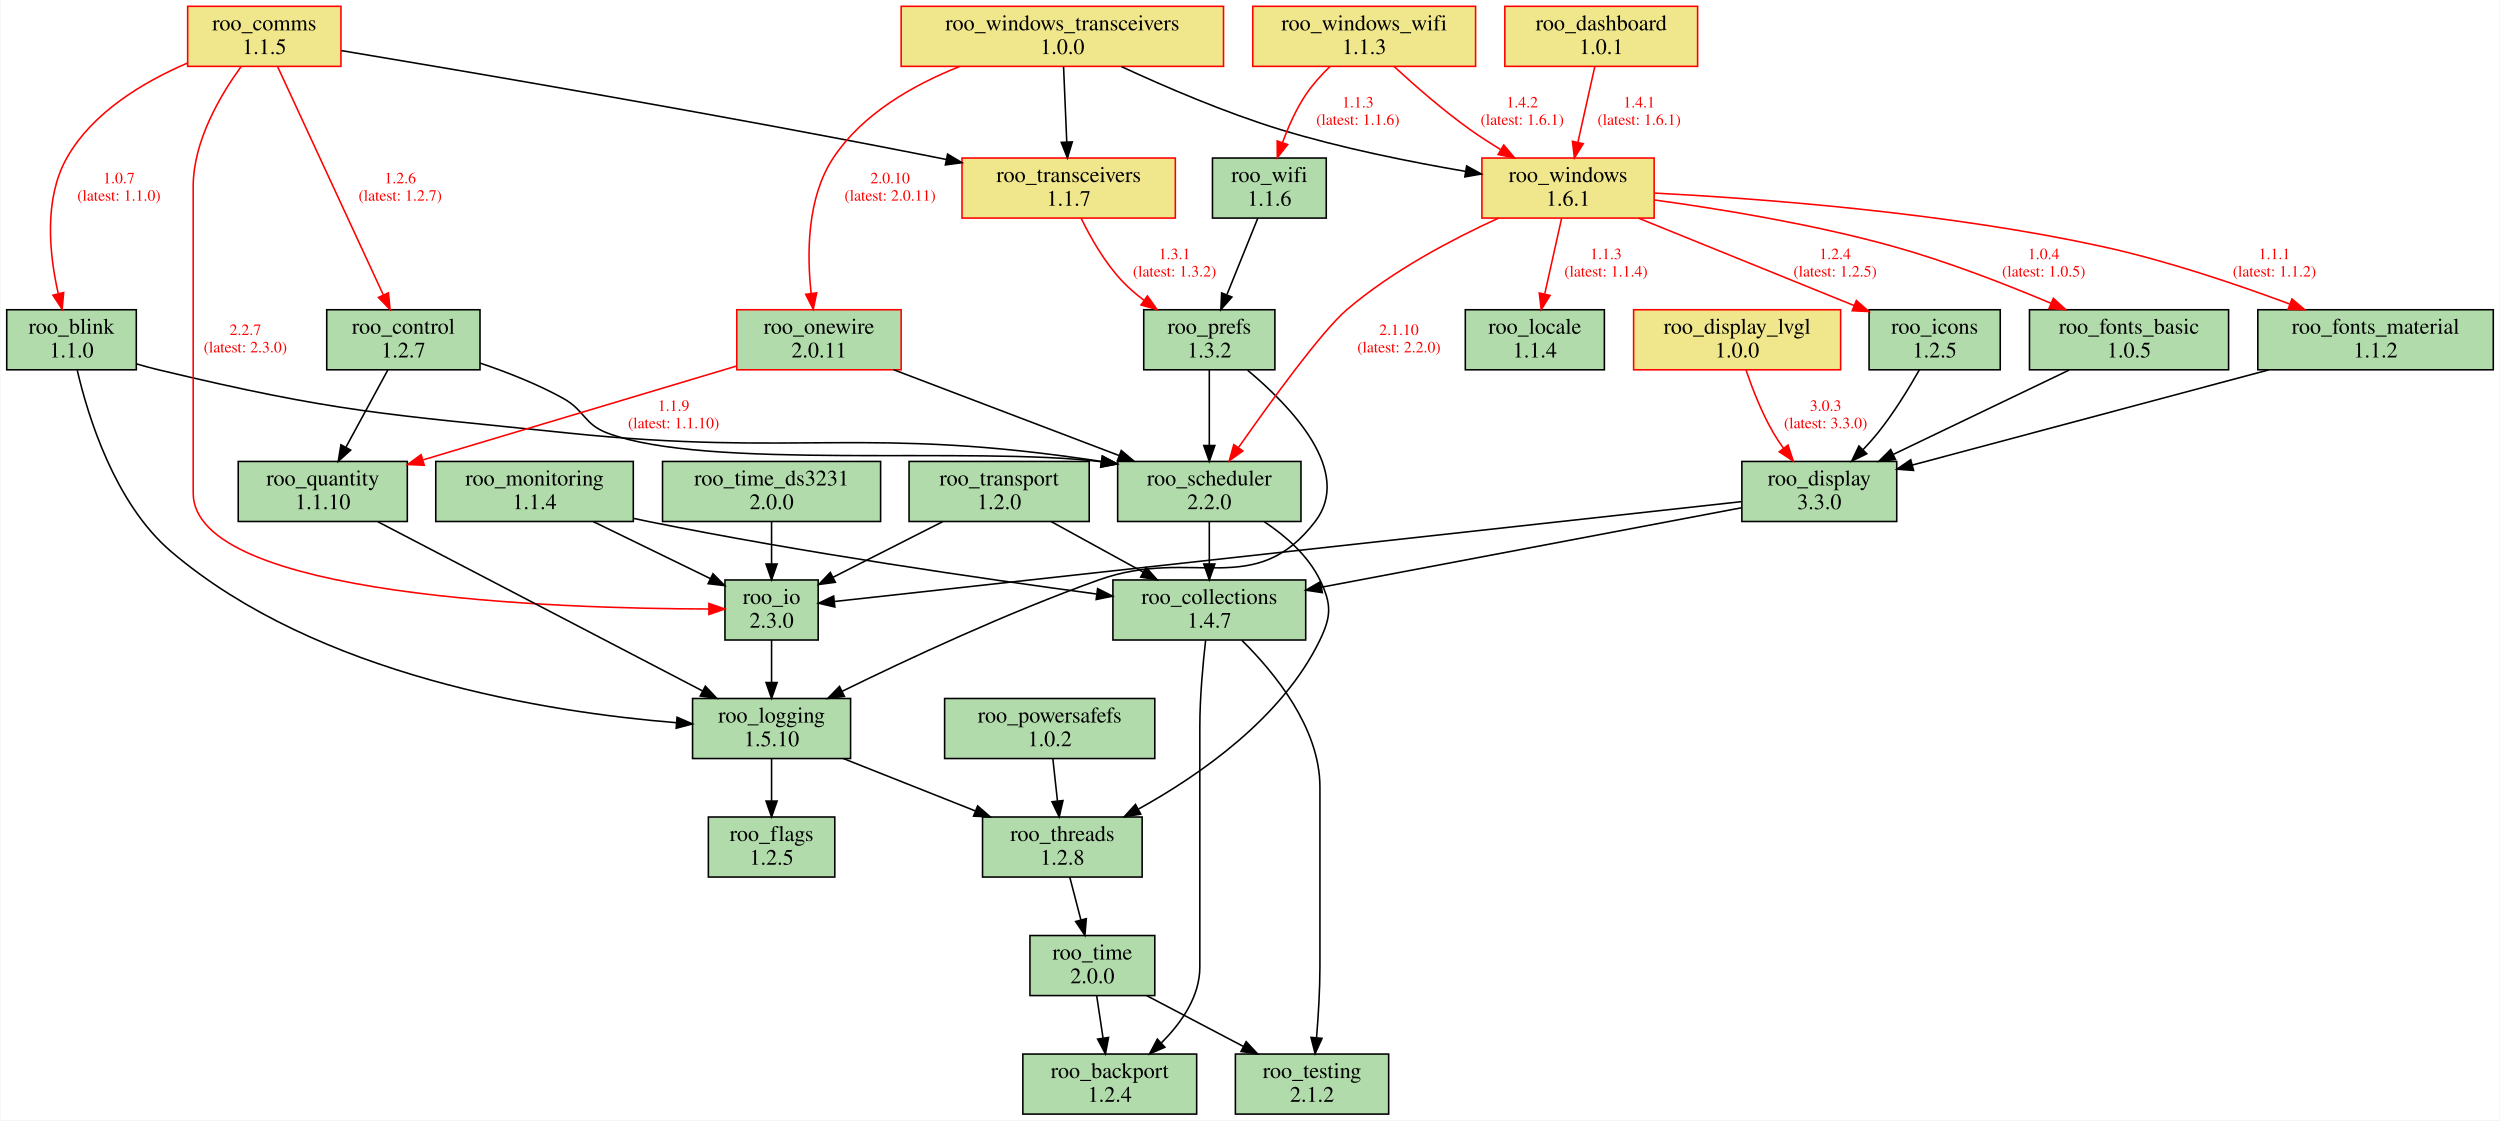
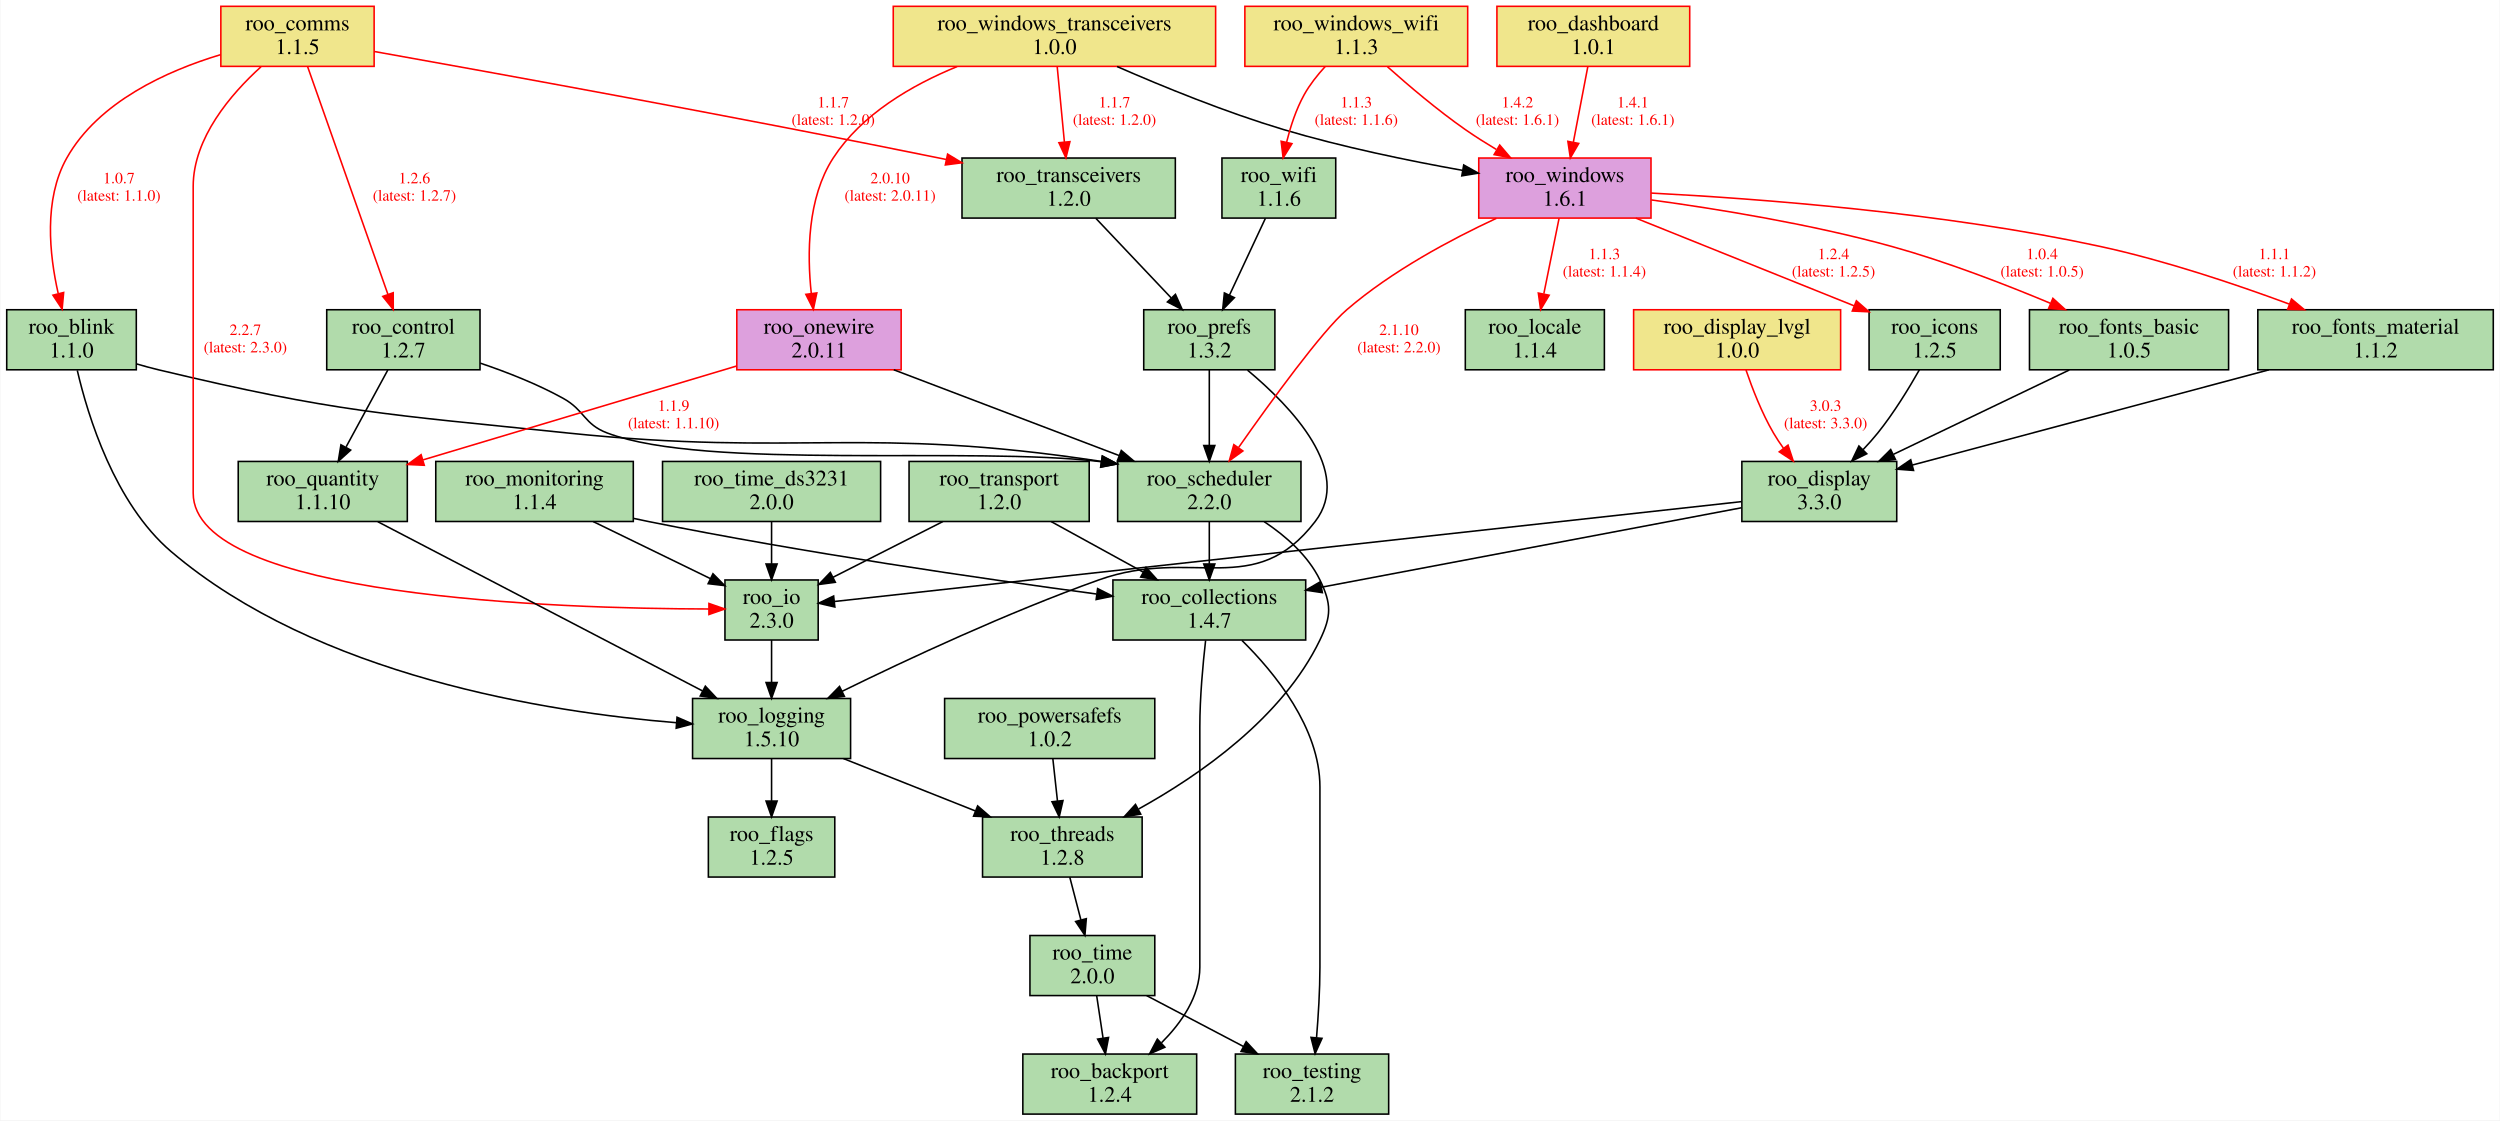
<svg xmlns="http://www.w3.org/2000/svg" width="1582pt" height="709pt" viewBox="0.00 0.00 1581.50 709.00">
  <g id="graph0" class="graph" transform="scale(1 1) rotate(0) translate(4 705)">
    <polygon fill="white" stroke="transparent" points="-4,4 -4,-705 1577.5,-705 1577.5,4 -4,4" />
    <g id="node1" class="node">
      <polygon fill="#b1dbab" stroke="black" points="753,-38 643,-38 643,0 753,0 753,-38" />
      <text text-anchor="middle" x="698" y="-22.8" font-family="Times,serif" font-size="14.00">roo_backport</text>
      <text text-anchor="middle" x="698" y="-7.8" font-family="Times,serif" font-size="14.00">1.2.4</text>
    </g>
    <g id="node2" class="node">
      <polygon fill="#b1dbab" stroke="black" points="82,-509 0,-509 0,-471 82,-471 82,-509" />
      <text text-anchor="middle" x="41" y="-493.8" font-family="Times,serif" font-size="14.00">roo_blink</text>
      <text text-anchor="middle" x="41" y="-478.8" font-family="Times,serif" font-size="14.00">1.1.0</text>
    </g>
    <g id="node15" class="node">
      <polygon fill="#b1dbab" stroke="black" points="534,-263 434,-263 434,-225 534,-225 534,-263" />
      <text text-anchor="middle" x="484" y="-247.8" font-family="Times,serif" font-size="14.00">roo_logging</text>
      <text text-anchor="middle" x="484" y="-232.8" font-family="Times,serif" font-size="14.00">1.5.10</text>
    </g>
    <g id="edge1" class="edge">
      <path fill="none" stroke="black" d="M44.66,-470.6C51.34,-441.87 68.24,-386.51 104,-356 196.39,-277.18 342.27,-254.29 423.79,-247.67" />
      <polygon fill="black" stroke="black" points="424.18,-251.15 433.88,-246.9 423.65,-244.17 424.18,-251.15" />
    </g>
    <g id="node21" class="node">
      <polygon fill="#b1dbab" stroke="black" points="819,-413 703,-413 703,-375 819,-375 819,-413" />
      <text text-anchor="middle" x="761" y="-397.8" font-family="Times,serif" font-size="14.00">roo_scheduler</text>
      <text text-anchor="middle" x="761" y="-382.8" font-family="Times,serif" font-size="14.00">2.2.0</text>
    </g>
    <g id="edge2" class="edge">
      <path fill="none" stroke="black" d="M82.24,-474.7C86.85,-473.34 91.51,-472.08 96,-471 209.28,-443.91 239.14,-442.99 355,-431 501.85,-415.8 543.23,-435.81 692.69,-413" />
      <polygon fill="black" stroke="black" points="693.35,-416.44 702.69,-411.44 692.27,-409.52 693.35,-416.44" />
    </g>
    <g id="node3" class="node">
      <polygon fill="#b1dbab" stroke="black" points="822,-338 700,-338 700,-300 822,-300 822,-338" />
      <text text-anchor="middle" x="761" y="-322.8" font-family="Times,serif" font-size="14.00">roo_collections</text>
      <text text-anchor="middle" x="761" y="-307.8" font-family="Times,serif" font-size="14.00">1.4.7</text>
    </g>
    <g id="edge4" class="edge">
      <path fill="none" stroke="black" d="M758.66,-299.73C756.98,-284.99 755,-263.69 755,-245 755,-245 755,-245 755,-93 755,-74.45 743.43,-57.8 730.71,-45.09" />
      <polygon fill="black" stroke="black" points="732.88,-42.33 723.17,-38.09 728.11,-47.46 732.88,-42.33" />
    </g>
    <g id="node22" class="node">
      <polygon fill="#b1dbab" stroke="black" points="874.5,-38 777.5,-38 777.5,0 874.5,0 874.5,-38" />
      <text text-anchor="middle" x="826" y="-22.8" font-family="Times,serif" font-size="14.00">roo_testing</text>
      <text text-anchor="middle" x="826" y="-7.8" font-family="Times,serif" font-size="14.00">2.1.2</text>
    </g>
    <g id="edge3" class="edge">
      <path fill="none" stroke="black" d="M781.62,-299.77C802.27,-279.41 831,-244.36 831,-207 831,-207 831,-207 831,-93 831,-78.27 829.97,-61.9 828.85,-48.4" />
      <polygon fill="black" stroke="black" points="832.32,-47.93 827.95,-38.28 825.35,-48.55 832.32,-47.93" />
    </g>
    <g id="node4" class="node">
-       <polygon fill="khaki" stroke="red" points="211.5,-701 114.5,-701 114.5,-663 211.5,-663 211.5,-701" />
-       <text text-anchor="middle" x="163" y="-685.8" font-family="Times,serif" font-size="14.00">roo_comms</text>
-       <text text-anchor="middle" x="163" y="-670.8" font-family="Times,serif" font-size="14.00">1.1.5</text>
+       <polygon fill="khaki" stroke="red" points="232.5,-701 135.5,-701 135.5,-663 232.5,-663 232.5,-701" />
+       <text text-anchor="middle" x="184" y="-685.8" font-family="Times,serif" font-size="14.00">roo_comms</text>
+       <text text-anchor="middle" x="184" y="-670.8" font-family="Times,serif" font-size="14.00">1.1.5</text>
    </g>
    <g id="edge5" class="edge">
-       <path fill="none" stroke="red" d="M114.36,-665.08C86.66,-653.22 54.31,-634 38,-605 23.29,-578.84 27.05,-543.7 32.57,-519.38" />
-       <polygon fill="red" stroke="red" points="36.04,-519.9 35.08,-509.35 29.25,-518.2 36.04,-519.9" />
+       <path fill="none" stroke="red" d="M135.5,-670.46C101.26,-660.15 58.05,-640.6 38,-605 23.27,-578.85 27.04,-543.71 32.56,-519.38" />
+       <polygon fill="red" stroke="red" points="36.03,-519.91 35.07,-509.36 29.24,-518.21 36.03,-519.91" />
      <text text-anchor="middle" x="71" y="-589" font-family="Times,serif" font-size="10.00" fill="red">1.0.7</text>
      <text text-anchor="middle" x="71" y="-578" font-family="Times,serif" font-size="10.00" fill="red">(latest: 1.1.0)</text>
    </g>
    <g id="node5" class="node">
      <polygon fill="#b1dbab" stroke="black" points="299.5,-509 202.5,-509 202.5,-471 299.5,-471 299.5,-509" />
      <text text-anchor="middle" x="251" y="-493.8" font-family="Times,serif" font-size="14.00">roo_control</text>
      <text text-anchor="middle" x="251" y="-478.8" font-family="Times,serif" font-size="14.00">1.2.7</text>
    </g>
    <g id="edge6" class="edge">
-       <path fill="none" stroke="red" d="M171.44,-662.78C186.94,-629.3 220.05,-557.82 238.29,-518.44" />
-       <polygon fill="red" stroke="red" points="241.56,-519.71 242.59,-509.16 235.21,-516.77 241.56,-519.71" />
-       <text text-anchor="middle" x="249" y="-589" font-family="Times,serif" font-size="10.00" fill="red">1.2.6</text>
-       <text text-anchor="middle" x="249" y="-578" font-family="Times,serif" font-size="10.00" fill="red">(latest: 1.2.7)</text>
+       <path fill="none" stroke="red" d="M190.42,-662.78C202.21,-629.37 227.33,-558.13 241.24,-518.69" />
+       <polygon fill="red" stroke="red" points="244.57,-519.76 244.6,-509.16 237.97,-517.43 244.57,-519.76" />
+       <text text-anchor="middle" x="258" y="-589" font-family="Times,serif" font-size="10.00" fill="red">1.2.6</text>
+       <text text-anchor="middle" x="258" y="-578" font-family="Times,serif" font-size="10.00" fill="red">(latest: 1.2.7)</text>
    </g>
    <g id="node13" class="node">
      <polygon fill="#b1dbab" stroke="black" points="513.5,-338 454.5,-338 454.5,-300 513.5,-300 513.5,-338" />
      <text text-anchor="middle" x="484" y="-322.8" font-family="Times,serif" font-size="14.00">roo_io</text>
      <text text-anchor="middle" x="484" y="-307.8" font-family="Times,serif" font-size="14.00">2.3.0</text>
    </g>
    <g id="edge7" class="edge">
-       <path fill="none" stroke="red" d="M148.27,-662.79C135.14,-644.69 118,-615.59 118,-587 118,-587 118,-587 118,-393 118,-327.03 349.54,-319.82 444.3,-319.63" />
+       <path fill="none" stroke="red" d="M160.92,-662.75C141.88,-645.49 118,-617.71 118,-587 118,-587 118,-587 118,-393 118,-327.03 349.54,-319.82 444.3,-319.63" />
      <polygon fill="red" stroke="red" points="444.36,-323.13 454.36,-319.64 444.36,-316.13 444.36,-323.13" />
      <text text-anchor="middle" x="151" y="-493" font-family="Times,serif" font-size="10.00" fill="red">2.2.7</text>
      <text text-anchor="middle" x="151" y="-482" font-family="Times,serif" font-size="10.00" fill="red">(latest: 2.3.0)</text>
    </g>
    <g id="node26" class="node">
-       <polygon fill="khaki" stroke="red" points="739.5,-605 604.5,-605 604.5,-567 739.5,-567 739.5,-605" />
+       <polygon fill="#b1dbab" stroke="black" points="739.5,-605 604.5,-605 604.5,-567 739.5,-567 739.5,-605" />
      <text text-anchor="middle" x="672" y="-589.8" font-family="Times,serif" font-size="14.00">roo_transceivers</text>
-       <text text-anchor="middle" x="672" y="-574.8" font-family="Times,serif" font-size="14.00">1.1.7</text>
+       <text text-anchor="middle" x="672" y="-574.8" font-family="Times,serif" font-size="14.00">1.2.0</text>
    </g>
    <g id="edge8" class="edge">
-       <path fill="none" stroke="black" d="M211.79,-672.97C291.22,-659.75 453.37,-632.14 590,-605 591.47,-604.71 592.96,-604.41 594.46,-604.11" />
-       <polygon fill="black" stroke="black" points="595.39,-607.49 604.48,-602.05 593.98,-600.63 595.39,-607.49" />
+       <path fill="none" stroke="red" d="M232.53,-672.42C308.78,-658.82 461.22,-631.18 590,-605 591.47,-604.7 592.96,-604.4 594.46,-604.09" />
+       <polygon fill="red" stroke="red" points="595.39,-607.47 604.47,-602 593.96,-600.62 595.39,-607.47" />
+       <text text-anchor="middle" x="523" y="-637" font-family="Times,serif" font-size="10.00" fill="red">1.1.7</text>
+       <text text-anchor="middle" x="523" y="-626" font-family="Times,serif" font-size="10.00" fill="red">(latest: 1.2.0)</text>
    </g>
    <g id="node20" class="node">
      <polygon fill="#b1dbab" stroke="black" points="253.5,-413 146.5,-413 146.5,-375 253.5,-375 253.5,-413" />
      <text text-anchor="middle" x="200" y="-397.8" font-family="Times,serif" font-size="14.00">roo_quantity</text>
      <text text-anchor="middle" x="200" y="-382.8" font-family="Times,serif" font-size="14.00">1.1.10</text>
    </g>
    <g id="edge9" class="edge">
      <path fill="none" stroke="black" d="M241.17,-470.88C233.69,-457.09 223.27,-437.9 214.79,-422.26" />
      <polygon fill="black" stroke="black" points="217.65,-420.19 209.8,-413.07 211.5,-423.53 217.65,-420.19" />
    </g>
    <g id="edge10" class="edge">
      <path fill="none" stroke="black" d="M299.65,-475.21C316.72,-469.45 335.7,-461.99 352,-453 365.86,-445.35 365.2,-436.6 380,-431 442.69,-407.29 610.46,-422.73 692.63,-412.84" />
      <polygon fill="black" stroke="black" points="693.27,-416.28 702.69,-411.42 692.3,-409.35 693.27,-416.28" />
    </g>
    <g id="node6" class="node">
-       <polygon fill="khaki" stroke="red" points="1070,-701 948,-701 948,-663 1070,-663 1070,-701" />
-       <text text-anchor="middle" x="1009" y="-685.8" font-family="Times,serif" font-size="14.00">roo_dashboard</text>
-       <text text-anchor="middle" x="1009" y="-670.8" font-family="Times,serif" font-size="14.00">1.0.1</text>
+       <polygon fill="khaki" stroke="red" points="1065,-701 943,-701 943,-663 1065,-663 1065,-701" />
+       <text text-anchor="middle" x="1004" y="-685.8" font-family="Times,serif" font-size="14.00">roo_dashboard</text>
+       <text text-anchor="middle" x="1004" y="-670.8" font-family="Times,serif" font-size="14.00">1.0.1</text>
    </g>
    <g id="node29" class="node">
-       <polygon fill="khaki" stroke="red" points="1042.5,-605 933.5,-605 933.5,-567 1042.5,-567 1042.5,-605" />
-       <text text-anchor="middle" x="988" y="-589.8" font-family="Times,serif" font-size="14.00">roo_windows</text>
-       <text text-anchor="middle" x="988" y="-574.8" font-family="Times,serif" font-size="14.00">1.6.1</text>
+       <polygon fill="plum" stroke="red" points="1040.5,-605 931.5,-605 931.5,-567 1040.5,-567 1040.5,-605" />
+       <text text-anchor="middle" x="986" y="-589.8" font-family="Times,serif" font-size="14.00">roo_windows</text>
+       <text text-anchor="middle" x="986" y="-574.8" font-family="Times,serif" font-size="14.00">1.6.1</text>
    </g>
    <g id="edge11" class="edge">
-       <path fill="none" stroke="red" d="M1004.95,-662.88C1001.93,-649.35 997.74,-630.62 994.29,-615.15" />
-       <polygon fill="red" stroke="red" points="997.63,-614.06 992.04,-605.07 990.8,-615.59 997.63,-614.06" />
-       <text text-anchor="middle" x="1033" y="-637" font-family="Times,serif" font-size="10.00" fill="red">1.4.1</text>
-       <text text-anchor="middle" x="1033" y="-626" font-family="Times,serif" font-size="10.00" fill="red">(latest: 1.6.1)</text>
+       <path fill="none" stroke="red" d="M1000.53,-662.88C997.94,-649.35 994.35,-630.62 991.39,-615.15" />
+       <polygon fill="red" stroke="red" points="994.78,-614.23 989.46,-605.07 987.9,-615.55 994.78,-614.23" />
+       <text text-anchor="middle" x="1029" y="-637" font-family="Times,serif" font-size="10.00" fill="red">1.4.1</text>
+       <text text-anchor="middle" x="1029" y="-626" font-family="Times,serif" font-size="10.00" fill="red">(latest: 1.6.1)</text>
    </g>
    <g id="node7" class="node">
      <polygon fill="#b1dbab" stroke="black" points="1196,-413 1098,-413 1098,-375 1196,-375 1196,-413" />
      <text text-anchor="middle" x="1147" y="-397.8" font-family="Times,serif" font-size="14.00">roo_display</text>
      <text text-anchor="middle" x="1147" y="-382.8" font-family="Times,serif" font-size="14.00">3.3.0</text>
    </g>
    <g id="edge12" class="edge">
      <path fill="none" stroke="black" d="M1097.72,-383.68C1030.42,-370.95 909.33,-348.05 832.18,-333.46" />
      <polygon fill="black" stroke="black" points="832.53,-329.97 822.06,-331.55 831.23,-336.84 832.53,-329.97" />
    </g>
    <g id="edge13" class="edge">
      <path fill="none" stroke="black" d="M1097.98,-387.6C972.04,-373.74 639.01,-337.07 523.85,-324.39" />
      <polygon fill="black" stroke="black" points="524.04,-320.89 513.71,-323.27 523.27,-327.85 524.04,-320.89" />
    </g>
    <g id="node8" class="node">
      <polygon fill="khaki" stroke="red" points="1160.5,-509 1029.5,-509 1029.5,-471 1160.5,-471 1160.5,-509" />
      <text text-anchor="middle" x="1095" y="-493.8" font-family="Times,serif" font-size="14.00">roo_display_lvgl</text>
      <text text-anchor="middle" x="1095" y="-478.8" font-family="Times,serif" font-size="14.00">1.0.0</text>
    </g>
    <g id="edge14" class="edge">
      <path fill="none" stroke="red" d="M1100.62,-470.84C1104.64,-459.07 1110.63,-443.63 1118,-431 1119.89,-427.76 1122.06,-424.5 1124.34,-421.34" />
      <polygon fill="red" stroke="red" points="1127.21,-423.34 1130.52,-413.28 1121.66,-419.08 1127.21,-423.34" />
      <text text-anchor="middle" x="1151" y="-445" font-family="Times,serif" font-size="10.00" fill="red">3.0.3</text>
      <text text-anchor="middle" x="1151" y="-434" font-family="Times,serif" font-size="10.00" fill="red">(latest: 3.3.0)</text>
    </g>
    <g id="node9" class="node">
      <polygon fill="#b1dbab" stroke="black" points="524,-188 444,-188 444,-150 524,-150 524,-188" />
      <text text-anchor="middle" x="484" y="-172.8" font-family="Times,serif" font-size="14.00">roo_flags</text>
      <text text-anchor="middle" x="484" y="-157.8" font-family="Times,serif" font-size="14.00">1.2.5</text>
    </g>
    <g id="node10" class="node">
      <polygon fill="#b1dbab" stroke="black" points="1406,-509 1280,-509 1280,-471 1406,-471 1406,-509" />
      <text text-anchor="middle" x="1343" y="-493.8" font-family="Times,serif" font-size="14.00">roo_fonts_basic</text>
      <text text-anchor="middle" x="1343" y="-478.8" font-family="Times,serif" font-size="14.00">1.0.5</text>
    </g>
    <g id="edge15" class="edge">
      <path fill="none" stroke="black" d="M1305.21,-470.88C1273.48,-455.66 1228.02,-433.85 1193.96,-417.52" />
      <polygon fill="black" stroke="black" points="1195.2,-414.24 1184.67,-413.07 1192.18,-420.55 1195.2,-414.24" />
    </g>
    <g id="node11" class="node">
      <polygon fill="#b1dbab" stroke="black" points="1573.5,-509 1424.5,-509 1424.5,-471 1573.5,-471 1573.5,-509" />
      <text text-anchor="middle" x="1499" y="-493.8" font-family="Times,serif" font-size="14.00">roo_fonts_material</text>
      <text text-anchor="middle" x="1499" y="-478.8" font-family="Times,serif" font-size="14.00">1.1.2</text>
    </g>
    <g id="edge16" class="edge">
      <path fill="none" stroke="black" d="M1431.55,-470.99C1366.17,-453.53 1268.02,-427.32 1205.76,-410.69" />
      <polygon fill="black" stroke="black" points="1206.65,-407.31 1196.09,-408.11 1204.85,-414.07 1206.65,-407.31" />
    </g>
    <g id="node12" class="node">
      <polygon fill="#b1dbab" stroke="black" points="1261.5,-509 1178.5,-509 1178.5,-471 1261.5,-471 1261.5,-509" />
      <text text-anchor="middle" x="1220" y="-493.8" font-family="Times,serif" font-size="14.00">roo_icons</text>
      <text text-anchor="middle" x="1220" y="-478.8" font-family="Times,serif" font-size="14.00">1.2.5</text>
    </g>
    <g id="edge17" class="edge">
      <path fill="none" stroke="black" d="M1210.34,-470.99C1203.63,-459.14 1194.1,-443.56 1184,-431 1181.14,-427.45 1177.96,-423.88 1174.69,-420.46" />
      <polygon fill="black" stroke="black" points="1177.04,-417.85 1167.5,-413.22 1172.07,-422.78 1177.04,-417.85" />
    </g>
    <g id="edge18" class="edge">
      <path fill="none" stroke="black" d="M484,-299.96C484,-291.88 484,-282.18 484,-273.18" />
      <polygon fill="black" stroke="black" points="487.5,-273.09 484,-263.09 480.5,-273.09 487.5,-273.09" />
    </g>
    <g id="node14" class="node">
      <polygon fill="#b1dbab" stroke="black" points="1011,-509 923,-509 923,-471 1011,-471 1011,-509" />
      <text text-anchor="middle" x="967" y="-493.8" font-family="Times,serif" font-size="14.00">roo_locale</text>
      <text text-anchor="middle" x="967" y="-478.8" font-family="Times,serif" font-size="14.00">1.1.4</text>
    </g>
    <g id="edge19" class="edge">
      <path fill="none" stroke="black" d="M484,-224.96C484,-216.88 484,-207.18 484,-198.18" />
      <polygon fill="black" stroke="black" points="487.5,-198.09 484,-188.09 480.5,-198.09 487.5,-198.09" />
    </g>
    <g id="node23" class="node">
      <polygon fill="#b1dbab" stroke="black" points="718.5,-188 617.5,-188 617.5,-150 718.5,-150 718.5,-188" />
      <text text-anchor="middle" x="668" y="-172.8" font-family="Times,serif" font-size="14.00">roo_threads</text>
      <text text-anchor="middle" x="668" y="-157.8" font-family="Times,serif" font-size="14.00">1.2.8</text>
    </g>
    <g id="edge20" class="edge">
      <path fill="none" stroke="black" d="M529.48,-224.96C554.7,-214.95 586.23,-202.44 612.84,-191.88" />
      <polygon fill="black" stroke="black" points="614.4,-195.03 622.4,-188.09 611.82,-188.52 614.4,-195.03" />
    </g>
    <g id="node16" class="node">
      <polygon fill="#b1dbab" stroke="black" points="396.5,-413 271.5,-413 271.5,-375 396.5,-375 396.5,-413" />
      <text text-anchor="middle" x="334" y="-397.8" font-family="Times,serif" font-size="14.00">roo_monitoring</text>
      <text text-anchor="middle" x="334" y="-382.8" font-family="Times,serif" font-size="14.00">1.1.4</text>
    </g>
    <g id="edge21" class="edge">
      <path fill="none" stroke="black" d="M396.75,-376.95C399.87,-376.27 402.97,-375.61 406,-375 503.6,-355.28 617.53,-338.77 689.47,-329.13" />
      <polygon fill="black" stroke="black" points="690.32,-332.55 699.77,-327.76 689.39,-325.61 690.32,-332.55" />
    </g>
    <g id="edge22" class="edge">
      <path fill="none" stroke="black" d="M371.08,-374.96C393.65,-363.97 422.44,-349.96 445.3,-338.84" />
      <polygon fill="black" stroke="black" points="446.92,-341.94 454.38,-334.42 443.85,-335.65 446.92,-341.94" />
    </g>
    <g id="node17" class="node">
-       <polygon fill="#b1dbab" stroke="red" points="566,-509 462,-509 462,-471 566,-471 566,-509" />
+       <polygon fill="plum" stroke="red" points="566,-509 462,-509 462,-471 566,-471 566,-509" />
      <text text-anchor="middle" x="514" y="-493.8" font-family="Times,serif" font-size="14.00">roo_onewire</text>
      <text text-anchor="middle" x="514" y="-478.8" font-family="Times,serif" font-size="14.00">2.0.11</text>
    </g>
    <g id="edge24" class="edge">
      <path fill="none" stroke="red" d="M461.8,-473.37C407.31,-457.06 321.84,-431.47 263.49,-414.01" />
      <polygon fill="red" stroke="red" points="264.23,-410.57 253.64,-411.06 262.22,-417.28 264.23,-410.57" />
      <text text-anchor="middle" x="422" y="-445" font-family="Times,serif" font-size="10.00" fill="red">1.1.9</text>
      <text text-anchor="middle" x="422" y="-434" font-family="Times,serif" font-size="10.00" fill="red">(latest: 1.1.10)</text>
    </g>
    <g id="edge23" class="edge">
      <path fill="none" stroke="black" d="M561.33,-470.99C601.96,-455.52 660.64,-433.19 703.88,-416.74" />
      <polygon fill="black" stroke="black" points="705.31,-419.94 713.41,-413.11 702.82,-413.4 705.31,-419.94" />
    </g>
    <g id="node18" class="node">
      <polygon fill="#b1dbab" stroke="black" points="726.5,-263 593.5,-263 593.5,-225 726.5,-225 726.5,-263" />
      <text text-anchor="middle" x="660" y="-247.8" font-family="Times,serif" font-size="14.00">roo_powersafefs</text>
      <text text-anchor="middle" x="660" y="-232.8" font-family="Times,serif" font-size="14.00">1.0.2</text>
    </g>
    <g id="edge25" class="edge">
      <path fill="none" stroke="black" d="M661.98,-224.96C662.86,-216.88 663.93,-207.18 664.91,-198.18" />
      <polygon fill="black" stroke="black" points="668.41,-198.41 666.02,-188.09 661.45,-197.65 668.41,-198.41" />
    </g>
    <g id="node19" class="node">
      <polygon fill="#b1dbab" stroke="black" points="802.5,-509 719.5,-509 719.5,-471 802.5,-471 802.5,-509" />
      <text text-anchor="middle" x="761" y="-493.8" font-family="Times,serif" font-size="14.00">roo_prefs</text>
      <text text-anchor="middle" x="761" y="-478.8" font-family="Times,serif" font-size="14.00">1.3.2</text>
    </g>
    <g id="edge26" class="edge">
      <path fill="none" stroke="black" d="M785.18,-470.76C813.06,-447.51 852.15,-406.53 828,-375 789.65,-324.92 750.4,-359.21 691,-338 633.57,-317.49 569.91,-287.78 528.55,-267.5" />
      <polygon fill="black" stroke="black" points="530.08,-264.35 519.56,-263.06 526.98,-270.63 530.08,-264.35" />
    </g>
    <g id="edge27" class="edge">
      <path fill="none" stroke="black" d="M761,-470.88C761,-457.35 761,-438.62 761,-423.15" />
      <polygon fill="black" stroke="black" points="764.5,-423.07 761,-413.07 757.5,-423.07 764.5,-423.07" />
    </g>
    <g id="edge28" class="edge">
      <path fill="none" stroke="black" d="M234.82,-374.85C286.6,-347.87 383.81,-297.21 440.3,-267.78" />
      <polygon fill="black" stroke="black" points="442.09,-270.79 449.34,-263.06 438.85,-264.58 442.09,-270.79" />
    </g>
    <g id="edge29" class="edge">
      <path fill="none" stroke="black" d="M761,-374.96C761,-366.88 761,-357.18 761,-348.18" />
      <polygon fill="black" stroke="black" points="764.5,-348.09 761,-338.09 757.5,-348.09 764.5,-348.09" />
    </g>
    <g id="edge30" class="edge">
      <path fill="none" stroke="black" d="M795.71,-374.9C809.34,-365.82 823.5,-353.43 831,-338 838.38,-322.81 838.33,-315.22 831,-300 807.37,-250.94 755.23,-214.65 716.24,-193.06" />
      <polygon fill="black" stroke="black" points="717.6,-189.81 707.14,-188.15 714.28,-195.98 717.6,-189.81" />
    </g>
    <g id="node24" class="node">
      <polygon fill="#b1dbab" stroke="black" points="726.5,-113 647.5,-113 647.5,-75 726.5,-75 726.5,-113" />
      <text text-anchor="middle" x="687" y="-97.8" font-family="Times,serif" font-size="14.00">roo_time</text>
      <text text-anchor="middle" x="687" y="-82.8" font-family="Times,serif" font-size="14.00">2.0.0</text>
    </g>
    <g id="edge31" class="edge">
      <path fill="none" stroke="black" d="M672.7,-149.96C674.82,-141.8 677.38,-131.97 679.74,-122.89" />
      <polygon fill="black" stroke="black" points="683.16,-123.65 682.29,-113.09 676.39,-121.89 683.16,-123.65" />
    </g>
    <g id="edge33" class="edge">
      <path fill="none" stroke="black" d="M689.72,-74.96C690.94,-66.88 692.4,-57.18 693.75,-48.18" />
      <polygon fill="black" stroke="black" points="697.24,-48.5 695.27,-38.09 690.32,-47.46 697.24,-48.5" />
    </g>
    <g id="edge32" class="edge">
      <path fill="none" stroke="black" d="M721.36,-74.96C739.82,-65.26 762.77,-53.21 782.47,-42.86" />
      <polygon fill="black" stroke="black" points="784.33,-45.84 791.55,-38.09 781.07,-39.64 784.33,-45.84" />
    </g>
    <g id="node25" class="node">
      <polygon fill="#b1dbab" stroke="black" points="553,-413 415,-413 415,-375 553,-375 553,-413" />
      <text text-anchor="middle" x="484" y="-397.8" font-family="Times,serif" font-size="14.00">roo_time_ds3231</text>
      <text text-anchor="middle" x="484" y="-382.8" font-family="Times,serif" font-size="14.00">2.0.0</text>
    </g>
    <g id="edge34" class="edge">
      <path fill="none" stroke="black" d="M484,-374.96C484,-366.88 484,-357.18 484,-348.18" />
      <polygon fill="black" stroke="black" points="487.5,-348.09 484,-338.09 480.5,-348.09 487.5,-348.09" />
    </g>
    <g id="edge35" class="edge">
-       <path fill="none" stroke="red" d="M679.93,-566.83C685.88,-554.61 694.89,-538.67 706,-527 710.08,-522.71 714.77,-518.68 719.65,-514.98" />
-       <polygon fill="red" stroke="red" points="721.84,-517.72 727.97,-509.08 717.79,-512.01 721.84,-517.72" />
-       <text text-anchor="middle" x="739" y="-541" font-family="Times,serif" font-size="10.00" fill="red">1.3.1</text>
-       <text text-anchor="middle" x="739" y="-530" font-family="Times,serif" font-size="10.00" fill="red">(latest: 1.3.2)</text>
+       <path fill="none" stroke="black" d="M689.16,-566.88C702.7,-552.57 721.76,-532.44 736.85,-516.51" />
+       <polygon fill="black" stroke="black" points="739.56,-518.74 743.89,-509.07 734.48,-513.92 739.56,-518.74" />
    </g>
    <g id="node27" class="node">
      <polygon fill="#b1dbab" stroke="black" points="685,-413 571,-413 571,-375 685,-375 685,-413" />
      <text text-anchor="middle" x="628" y="-397.8" font-family="Times,serif" font-size="14.00">roo_transport</text>
      <text text-anchor="middle" x="628" y="-382.8" font-family="Times,serif" font-size="14.00">1.2.0</text>
    </g>
    <g id="edge36" class="edge">
      <path fill="none" stroke="black" d="M660.88,-374.96C678.46,-365.3 700.3,-353.32 719.09,-343" />
      <polygon fill="black" stroke="black" points="720.96,-345.97 728.04,-338.09 717.59,-339.83 720.96,-345.97" />
    </g>
    <g id="edge37" class="edge">
      <path fill="none" stroke="black" d="M592.4,-374.96C571.27,-364.24 544.46,-350.65 522.79,-339.66" />
      <polygon fill="black" stroke="black" points="524.35,-336.53 513.85,-335.13 521.18,-342.77 524.35,-336.53" />
    </g>
    <g id="node28" class="node">
-       <polygon fill="#b1dbab" stroke="black" points="835,-605 763,-605 763,-567 835,-567 835,-605" />
-       <text text-anchor="middle" x="799" y="-589.8" font-family="Times,serif" font-size="14.00">roo_wifi</text>
-       <text text-anchor="middle" x="799" y="-574.8" font-family="Times,serif" font-size="14.00">1.1.6</text>
+       <polygon fill="#b1dbab" stroke="black" points="841,-605 769,-605 769,-567 841,-567 841,-605" />
+       <text text-anchor="middle" x="805" y="-589.8" font-family="Times,serif" font-size="14.00">roo_wifi</text>
+       <text text-anchor="middle" x="805" y="-574.8" font-family="Times,serif" font-size="14.00">1.1.6</text>
    </g>
    <g id="edge38" class="edge">
-       <path fill="none" stroke="black" d="M791.67,-566.88C786.15,-553.22 778.49,-534.26 772.2,-518.71" />
-       <polygon fill="black" stroke="black" points="775.3,-517.03 768.3,-509.07 768.81,-519.65 775.3,-517.03" />
+       <path fill="none" stroke="black" d="M796.52,-566.88C790.06,-553.09 781.08,-533.9 773.76,-518.26" />
+       <polygon fill="black" stroke="black" points="776.87,-516.64 769.46,-509.07 770.53,-519.61 776.87,-516.64" />
    </g>
    <g id="edge39" class="edge">
-       <path fill="none" stroke="red" d="M1042.87,-578.43C1084.76,-572.69 1143.64,-563.05 1194,-549 1227.99,-539.52 1264.97,-525.15 1293.58,-513.09" />
-       <polygon fill="red" stroke="red" points="1295.12,-516.23 1302.95,-509.09 1292.38,-509.79 1295.12,-516.23" />
-       <text text-anchor="middle" x="1289" y="-541" font-family="Times,serif" font-size="10.00" fill="red">1.0.4</text>
-       <text text-anchor="middle" x="1289" y="-530" font-family="Times,serif" font-size="10.00" fill="red">(latest: 1.0.5)</text>
+       <path fill="none" stroke="red" d="M1040.69,-578.48C1082.8,-572.74 1142.21,-563.09 1193,-549 1227.2,-539.51 1264.43,-525.14 1293.24,-513.08" />
+       <polygon fill="red" stroke="red" points="1294.82,-516.21 1302.67,-509.09 1292.1,-509.77 1294.82,-516.21" />
+       <text text-anchor="middle" x="1288" y="-541" font-family="Times,serif" font-size="10.00" fill="red">1.0.4</text>
+       <text text-anchor="middle" x="1288" y="-530" font-family="Times,serif" font-size="10.00" fill="red">(latest: 1.0.5)</text>
    </g>
    <g id="edge40" class="edge">
-       <path fill="none" stroke="red" d="M1042.73,-582.83C1110.06,-579.32 1227.55,-570.48 1326,-549 1366.56,-540.15 1410.94,-525.16 1444.59,-512.64" />
-       <polygon fill="red" stroke="red" points="1446.1,-515.81 1454.23,-509.01 1443.63,-509.26 1446.1,-515.81" />
+       <path fill="none" stroke="red" d="M1040.59,-582.83C1108.07,-579.32 1226.1,-570.47 1325,-549 1365.78,-540.15 1410.41,-525.16 1444.26,-512.63" />
+       <polygon fill="red" stroke="red" points="1445.82,-515.79 1453.96,-509 1443.37,-509.23 1445.82,-515.79" />
      <text text-anchor="middle" x="1435" y="-541" font-family="Times,serif" font-size="10.00" fill="red">1.1.1</text>
      <text text-anchor="middle" x="1435" y="-530" font-family="Times,serif" font-size="10.00" fill="red">(latest: 1.1.2)</text>
    </g>
    <g id="edge42" class="edge">
-       <path fill="none" stroke="red" d="M1032.46,-566.99C1071.44,-551.19 1128.1,-528.24 1168.93,-511.69" />
-       <polygon fill="red" stroke="red" points="1170.47,-514.85 1178.42,-507.85 1167.84,-508.36 1170.47,-514.85" />
-       <text text-anchor="middle" x="1157" y="-541" font-family="Times,serif" font-size="10.00" fill="red">1.2.4</text>
-       <text text-anchor="middle" x="1157" y="-530" font-family="Times,serif" font-size="10.00" fill="red">(latest: 1.2.5)</text>
+       <path fill="none" stroke="red" d="M1030.84,-566.99C1070.36,-551.11 1127.9,-528 1169.13,-511.43" />
+       <polygon fill="red" stroke="red" points="1170.48,-514.67 1178.45,-507.69 1167.87,-508.17 1170.48,-514.67" />
+       <text text-anchor="middle" x="1156" y="-541" font-family="Times,serif" font-size="10.00" fill="red">1.2.4</text>
+       <text text-anchor="middle" x="1156" y="-530" font-family="Times,serif" font-size="10.00" fill="red">(latest: 1.2.5)</text>
    </g>
    <g id="edge41" class="edge">
-       <path fill="none" stroke="red" d="M983.95,-566.88C980.93,-553.35 976.74,-534.62 973.29,-519.15" />
-       <polygon fill="red" stroke="red" points="976.63,-518.06 971.04,-509.07 969.8,-519.59 976.63,-518.06" />
-       <text text-anchor="middle" x="1012" y="-541" font-family="Times,serif" font-size="10.00" fill="red">1.1.3</text>
-       <text text-anchor="middle" x="1012" y="-530" font-family="Times,serif" font-size="10.00" fill="red">(latest: 1.1.4)</text>
+       <path fill="none" stroke="red" d="M982.34,-566.88C979.6,-553.35 975.82,-534.62 972.69,-519.15" />
+       <polygon fill="red" stroke="red" points="976.06,-518.18 970.65,-509.07 969.2,-519.56 976.06,-518.18" />
+       <text text-anchor="middle" x="1011" y="-541" font-family="Times,serif" font-size="10.00" fill="red">1.1.3</text>
+       <text text-anchor="middle" x="1011" y="-530" font-family="Times,serif" font-size="10.00" fill="red">(latest: 1.1.4)</text>
    </g>
    <g id="edge43" class="edge">
-       <path fill="none" stroke="red" d="M944.03,-566.98C914.85,-553.68 876.78,-533.64 848,-509 832.23,-495.5 800.09,-451.22 779.6,-421.98" />
-       <polygon fill="red" stroke="red" points="782.24,-419.65 773.65,-413.45 776.5,-423.65 782.24,-419.65" />
+       <path fill="none" stroke="red" d="M942.67,-566.86C913.91,-553.5 876.39,-533.46 848,-509 832.27,-495.45 800.12,-451.19 779.62,-421.97" />
+       <polygon fill="red" stroke="red" points="782.25,-419.63 773.66,-413.43 776.51,-423.64 782.25,-419.63" />
      <text text-anchor="middle" x="881" y="-493" font-family="Times,serif" font-size="10.00" fill="red">2.1.10</text>
      <text text-anchor="middle" x="881" y="-482" font-family="Times,serif" font-size="10.00" fill="red">(latest: 2.2.0)</text>
    </g>
    <g id="node30" class="node">
-       <polygon fill="khaki" stroke="red" points="770,-701 566,-701 566,-663 770,-663 770,-701" />
-       <text text-anchor="middle" x="668" y="-685.8" font-family="Times,serif" font-size="14.00">roo_windows_transceivers</text>
-       <text text-anchor="middle" x="668" y="-670.8" font-family="Times,serif" font-size="14.00">1.0.0</text>
+       <polygon fill="khaki" stroke="red" points="765,-701 561,-701 561,-663 765,-663 765,-701" />
+       <text text-anchor="middle" x="663" y="-685.8" font-family="Times,serif" font-size="14.00">roo_windows_transceivers</text>
+       <text text-anchor="middle" x="663" y="-670.8" font-family="Times,serif" font-size="14.00">1.0.0</text>
    </g>
    <g id="edge44" class="edge">
-       <path fill="none" stroke="red" d="M603.13,-662.96C573.73,-651.32 541.47,-632.99 523,-605 506.33,-579.74 506.32,-544.14 509.04,-519.47" />
-       <polygon fill="red" stroke="red" points="512.55,-519.68 510.38,-509.31 505.61,-518.76 512.55,-519.68" />
+       <path fill="none" stroke="red" d="M601.39,-662.86C572.71,-651.12 541,-632.71 523,-605 506.51,-579.62 506.47,-544.04 509.13,-519.41" />
+       <polygon fill="red" stroke="red" points="512.63,-519.63 510.45,-509.27 505.69,-518.73 512.63,-519.63" />
      <text text-anchor="middle" x="559" y="-589" font-family="Times,serif" font-size="10.00" fill="red">2.0.10</text>
      <text text-anchor="middle" x="559" y="-578" font-family="Times,serif" font-size="10.00" fill="red">(latest: 2.0.11)</text>
    </g>
    <g id="edge45" class="edge">
-       <path fill="none" stroke="black" d="M668.77,-662.88C669.35,-649.35 670.14,-630.62 670.8,-615.15" />
-       <polygon fill="black" stroke="black" points="674.3,-615.21 671.23,-605.07 667.31,-614.91 674.3,-615.21" />
+       <path fill="none" stroke="red" d="M664.74,-662.88C666.03,-649.35 667.82,-630.62 669.3,-615.15" />
+       <polygon fill="red" stroke="red" points="672.8,-615.36 670.27,-605.07 665.83,-614.69 672.8,-615.36" />
+       <text text-anchor="middle" x="701" y="-637" font-family="Times,serif" font-size="10.00" fill="red">1.1.7</text>
+       <text text-anchor="middle" x="701" y="-626" font-family="Times,serif" font-size="10.00" fill="red">(latest: 1.2.0)</text>
    </g>
    <g id="edge46" class="edge">
-       <path fill="none" stroke="black" d="M705.31,-662.89C732.65,-650.22 770.96,-633.71 806,-623 844.13,-611.35 887.94,-602.55 923.02,-596.57" />
-       <polygon fill="black" stroke="black" points="923.85,-599.97 933.13,-594.88 922.69,-593.07 923.85,-599.97" />
+       <path fill="none" stroke="black" d="M702.62,-662.89C731.39,-650.3 771.5,-633.89 808,-623 844.83,-612.01 886.94,-603.32 920.95,-597.24" />
+       <polygon fill="black" stroke="black" points="921.99,-600.61 931.23,-595.43 920.78,-593.72 921.99,-600.61" />
    </g>
    <g id="node31" class="node">
-       <polygon fill="khaki" stroke="red" points="929.5,-701 788.5,-701 788.5,-663 929.5,-663 929.5,-701" />
-       <text text-anchor="middle" x="859" y="-685.8" font-family="Times,serif" font-size="14.00">roo_windows_wifi</text>
-       <text text-anchor="middle" x="859" y="-670.8" font-family="Times,serif" font-size="14.00">1.1.3</text>
+       <polygon fill="khaki" stroke="red" points="924.5,-701 783.5,-701 783.5,-663 924.5,-663 924.5,-701" />
+       <text text-anchor="middle" x="854" y="-685.8" font-family="Times,serif" font-size="14.00">roo_windows_wifi</text>
+       <text text-anchor="middle" x="854" y="-670.8" font-family="Times,serif" font-size="14.00">1.1.3</text>
    </g>
    <g id="edge47" class="edge">
-       <path fill="none" stroke="red" d="M837.38,-662.94C831.86,-657.58 826.28,-651.41 822,-645 815.87,-635.81 810.97,-624.73 807.3,-614.74" />
-       <polygon fill="red" stroke="red" points="810.59,-613.53 804.03,-605.21 803.96,-615.8 810.59,-613.53" />
-       <text text-anchor="middle" x="855" y="-637" font-family="Times,serif" font-size="10.00" fill="red">1.1.3</text>
-       <text text-anchor="middle" x="855" y="-626" font-family="Times,serif" font-size="10.00" fill="red">(latest: 1.1.6)</text>
+       <path fill="none" stroke="red" d="M834.34,-662.9C829.41,-657.54 824.53,-651.38 821,-645 815.89,-635.78 812.33,-624.81 809.88,-614.91" />
+       <polygon fill="red" stroke="red" points="813.29,-614.1 807.72,-605.09 806.45,-615.61 813.29,-614.1" />
+       <text text-anchor="middle" x="854" y="-637" font-family="Times,serif" font-size="10.00" fill="red">1.1.3</text>
+       <text text-anchor="middle" x="854" y="-626" font-family="Times,serif" font-size="10.00" fill="red">(latest: 1.1.6)</text>
    </g>
    <g id="edge48" class="edge">
-       <path fill="none" stroke="red" d="M877.85,-662.99C890.86,-650.99 908.84,-635.24 926,-623 932.06,-618.68 938.67,-614.41 945.25,-610.4" />
-       <polygon fill="red" stroke="red" points="947.32,-613.24 954.14,-605.13 943.75,-607.22 947.32,-613.24" />
-       <text text-anchor="middle" x="959" y="-637" font-family="Times,serif" font-size="10.00" fill="red">1.4.2</text>
-       <text text-anchor="middle" x="959" y="-626" font-family="Times,serif" font-size="10.00" fill="red">(latest: 1.6.1)</text>
+       <path fill="none" stroke="red" d="M873.76,-662.74C887.16,-650.78 905.54,-635.18 923,-623 929.18,-618.69 935.91,-614.43 942.6,-610.43" />
+       <polygon fill="red" stroke="red" points="944.76,-613.22 951.64,-605.16 941.23,-607.17 944.76,-613.22" />
+       <text text-anchor="middle" x="956" y="-637" font-family="Times,serif" font-size="10.00" fill="red">1.4.2</text>
+       <text text-anchor="middle" x="956" y="-626" font-family="Times,serif" font-size="10.00" fill="red">(latest: 1.6.1)</text>
    </g>
  </g>
</svg>
